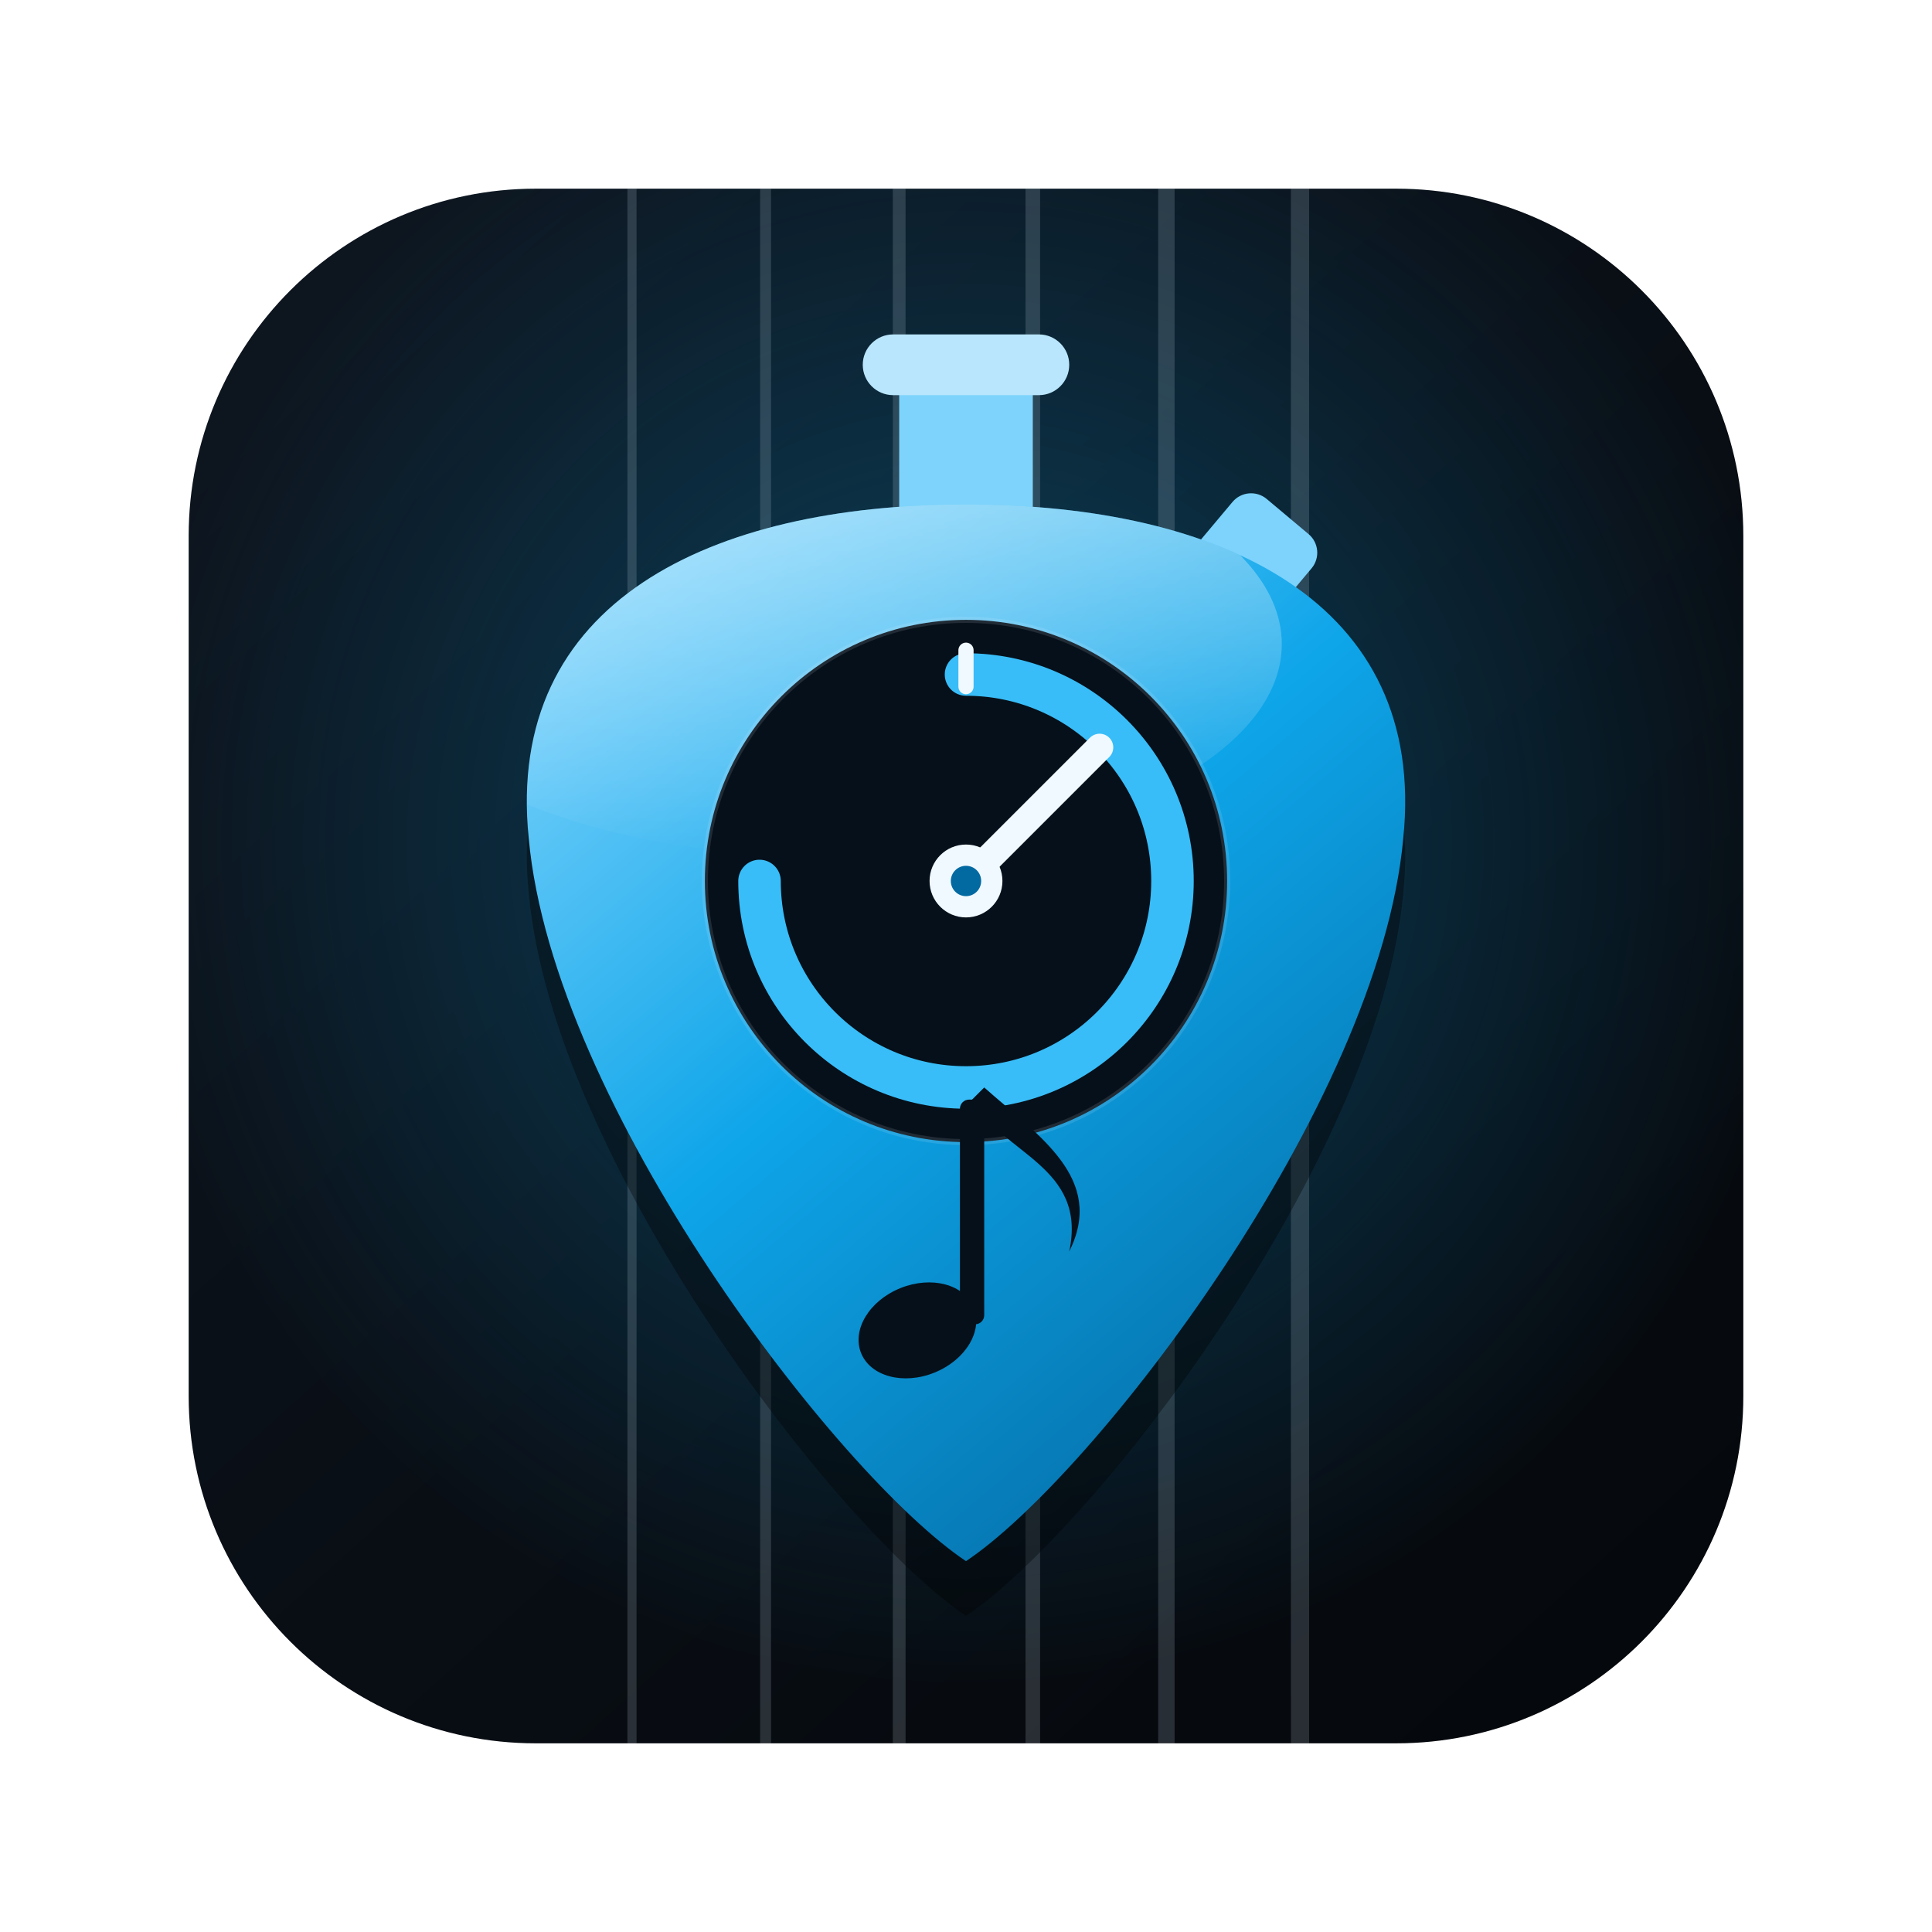
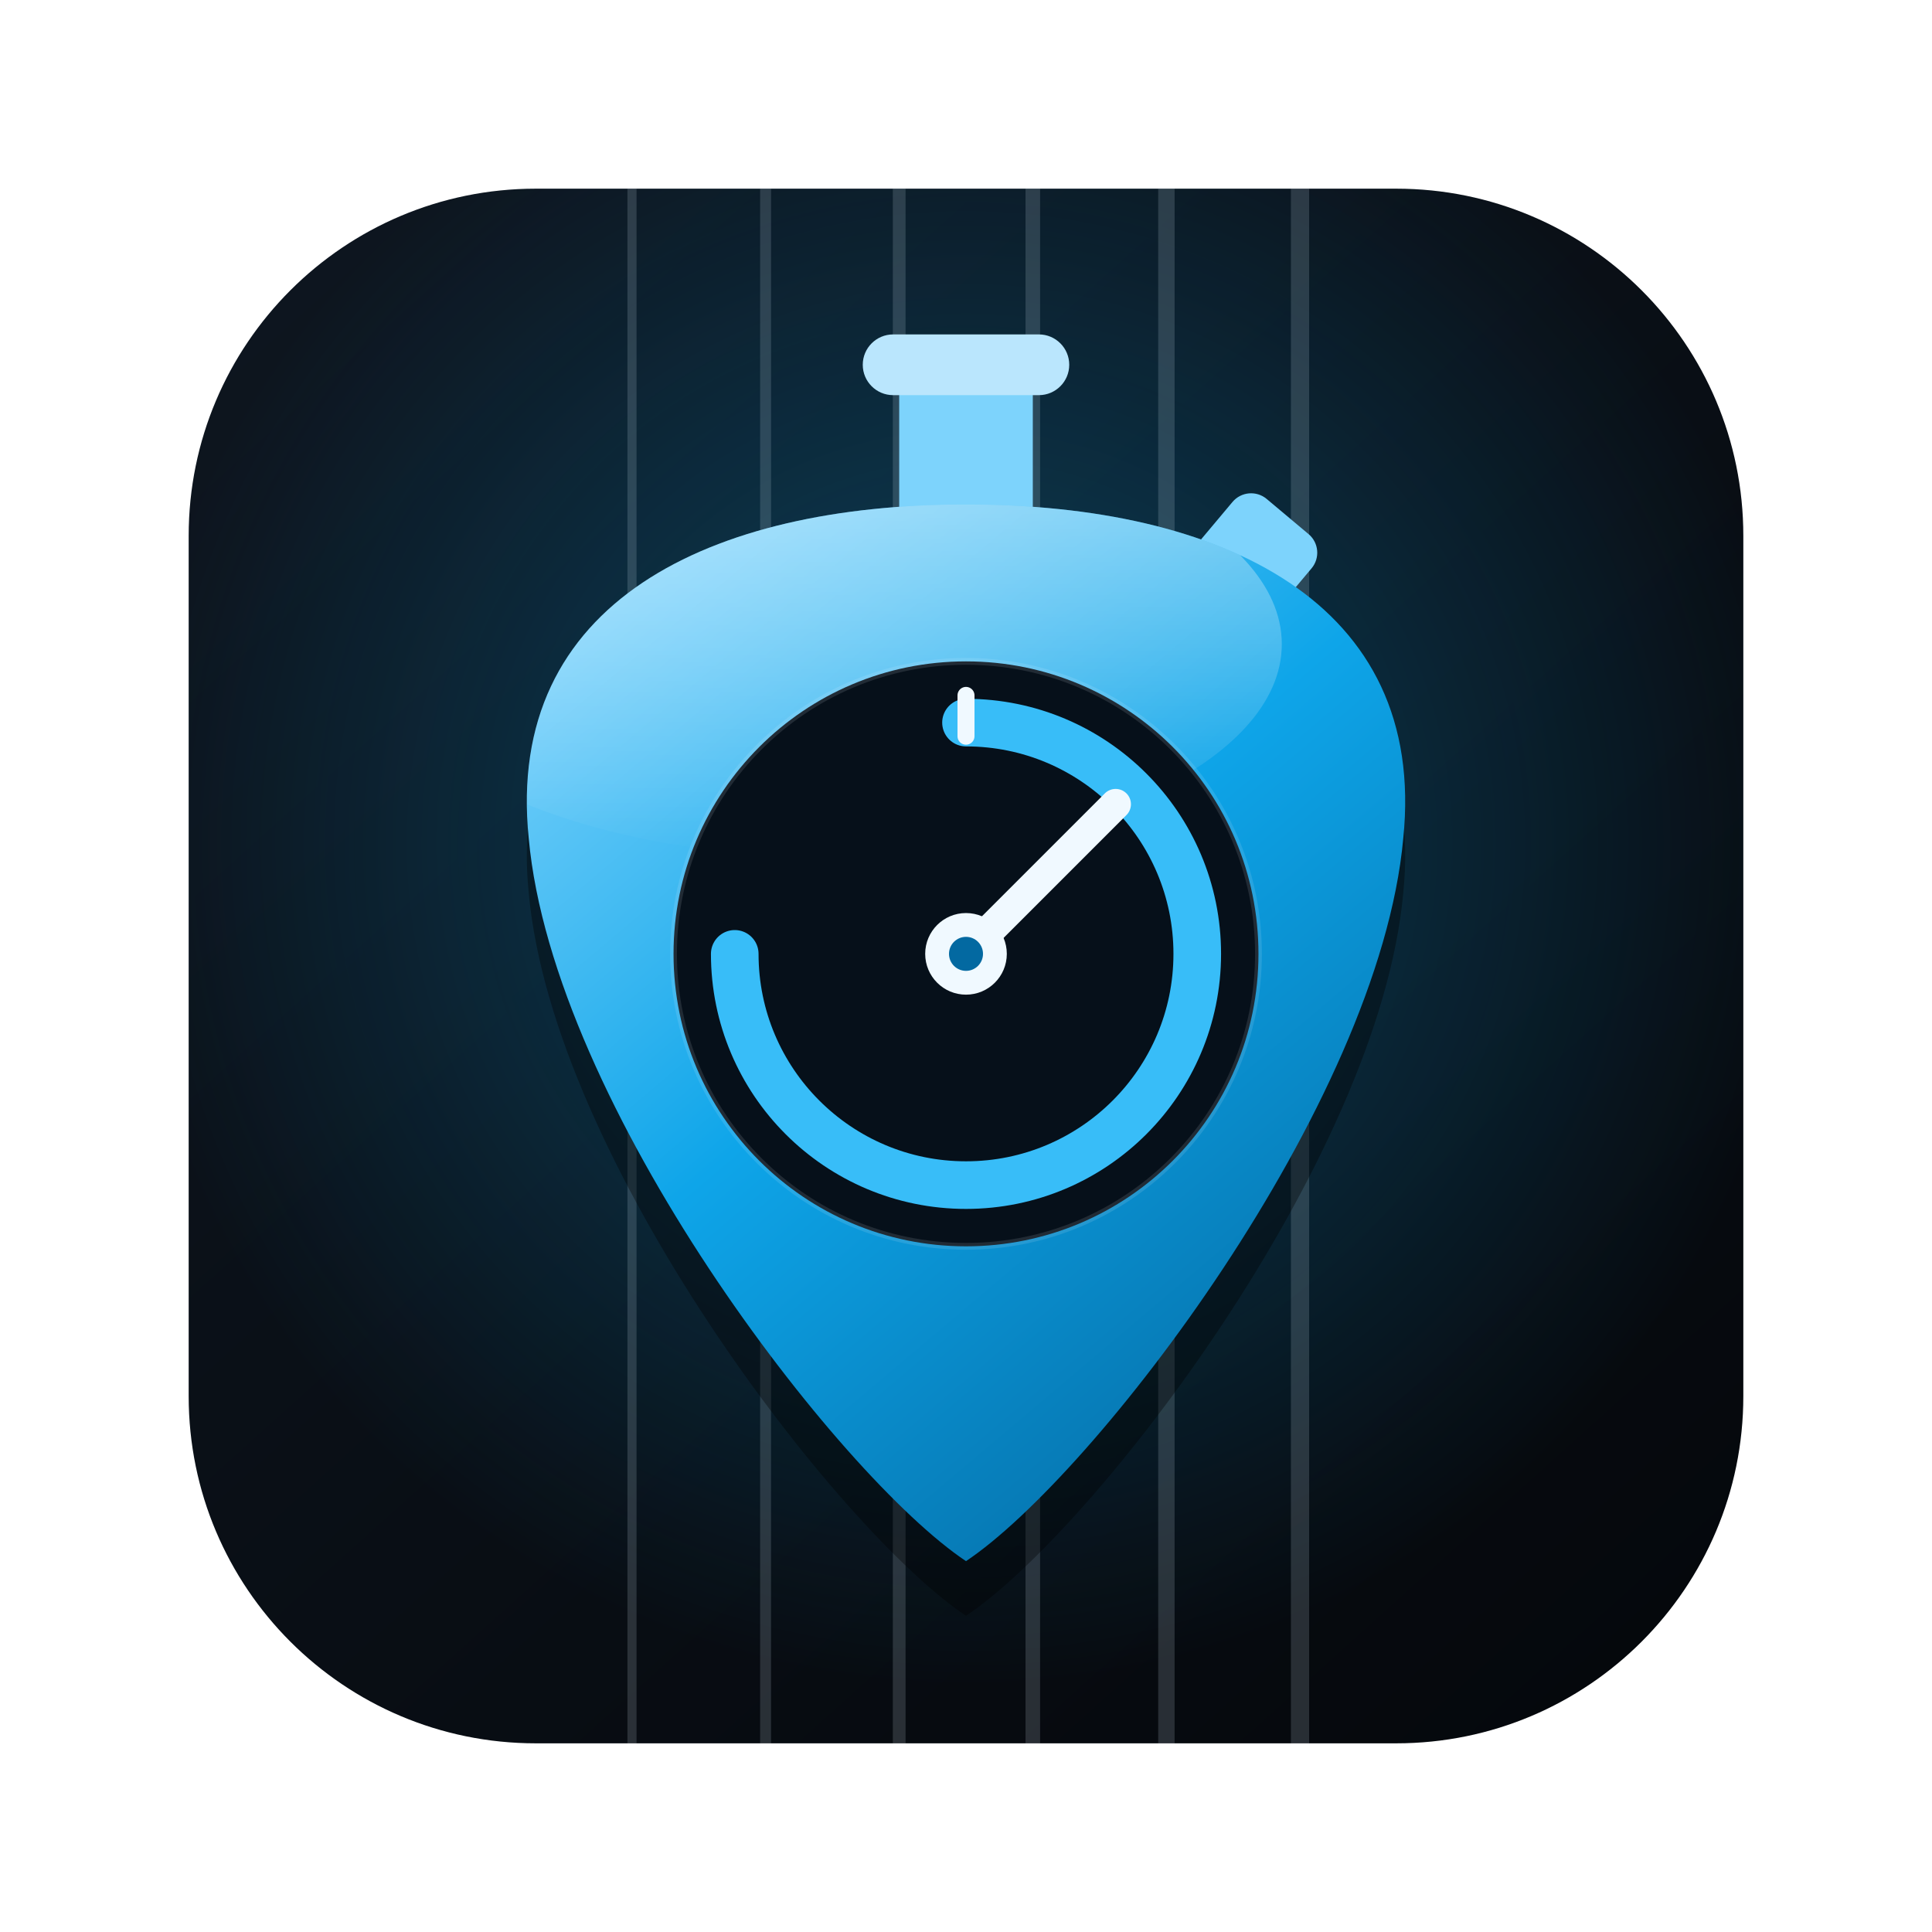
<svg xmlns="http://www.w3.org/2000/svg" viewBox="0 0 512 512">
  <defs>
    <linearGradient id="bg" x1="0" y1="0" x2="0.9" y2="1">
      <stop offset="0" stop-color="#0e1620" />
      <stop offset="1" stop-color="#05080c" />
    </linearGradient>
    <radialGradient id="glow" cx="0.5" cy="0.42" r="0.55">
      <stop offset="0" stop-color="#0ea5e9" stop-opacity=".35" />
      <stop offset="1" stop-color="#0ea5e9" stop-opacity="0" />
    </radialGradient>
    <linearGradient id="pick" x1="0.15" y1="0" x2="0.85" y2="1">
      <stop offset="0" stop-color="#7dd3fc" />
      <stop offset=".45" stop-color="#0ea5e9" />
      <stop offset="1" stop-color="#0369a1" />
    </linearGradient>
    <linearGradient id="sheen" x1="0" y1="0" x2="0" y2="1">
      <stop offset="0" stop-color="#fff" stop-opacity=".45" />
      <stop offset="1" stop-color="#fff" stop-opacity="0" />
    </linearGradient>
    <clipPath id="pc">
      <path id="pickpath" d="M256 452 C214 424 120 302 112 214 C104 136 172 104 256 104 C340 104 408 136 400 214 C392 302 298 424 256 452 Z" />
    </clipPath>
  </defs>
  <clipPath id="rr">
    <rect x="50" y="50" width="412" height="412" rx="92" />
  </clipPath>
  <g clip-path="url(#rr)">
    <g transform="translate(50 50) scale(0.804688)">
      <g id="bgrect">
        <rect width="512" height="512" fill="url(#bg)" />
        <rect width="512" height="512" fill="url(#glow)" />
        <g stroke="#e0f2fe" stroke-linecap="round" opacity=".16">
          <line x1="146" y1="0" x2="146" y2="512" stroke-width="3" />
          <line x1="190" y1="0" x2="190" y2="512" stroke-width="3.6" />
          <line x1="234" y1="0" x2="234" y2="512" stroke-width="4.2" />
          <line x1="278" y1="0" x2="278" y2="512" stroke-width="4.8" />
          <line x1="322" y1="0" x2="322" y2="512" stroke-width="5.4" />
          <line x1="366" y1="0" x2="366" y2="512" stroke-width="6" />
        </g>
      </g>
      <rect x="234" y="58" width="44" height="60" rx="8" fill="#7dd3fc" />
      <rect x="222" y="48" width="68" height="20" rx="10" fill="#bae6fd" />
      <rect x="334" y="104" width="34" height="34" rx="8" fill="#7dd3fc" transform="rotate(40 351 121)" />
      <path d="M256 466 C214 438 120 316 112 228 C104 150 172 118 256 118 C340 118 408 150 400 228 C392 316 298 438 256 466 Z" fill="#000" opacity=".35" transform="translate(0 4)" />
      <use href="#pickpath" fill="url(#pick)" />
      <g clip-path="url(#pc)">
        <ellipse cx="210" cy="150" rx="150" ry="70" fill="url(#sheen)" />
      </g>
-       <circle cx="256" cy="228" r="86" fill="#06101a" />
-       <circle cx="256" cy="228" r="86" fill="none" stroke="#f0f9ff" stroke-opacity=".12" stroke-width="2" />
-       <path d="M256 160 A68 68 0 1 1 188 228" fill="none" stroke="#38bdf8" stroke-width="14" stroke-linecap="round" />
-       <g stroke="#f0f9ff" stroke-width="5" stroke-linecap="round">
-         <line x1="256" y1="152" x2="256" y2="164" />
-       </g>
-       <line x1="256" y1="228" x2="300" y2="184" stroke="#f0f9ff" stroke-width="9" stroke-linecap="round" />
-       <circle cx="256" cy="228" r="12" fill="#f0f9ff" />
-       <circle cx="256" cy="228" r="5" fill="#0369a1" />
-       <g fill="#06101a">
-         <ellipse cx="240" cy="376" rx="20" ry="15" transform="rotate(-22 240 376)" />
-         <rect x="254" y="300" width="8" height="74" rx="3" />
-         <path d="M258 300 C268 318 296 322 290 350 C302 326 280 312 262 296 Z" />
+       <g transform="translate(256 252) scale(1.12) translate(-256 -228)">
+         <circle cx="256" cy="228" r="86" fill="#06101a" />
+         <circle cx="256" cy="228" r="86" fill="none" stroke="#f0f9ff" stroke-opacity=".12" stroke-width="2" />
+         <path d="M256 160 A68 68 0 1 1 188 228" fill="none" stroke="#38bdf8" stroke-width="14" stroke-linecap="round" />
+         <g stroke="#f0f9ff" stroke-width="5" stroke-linecap="round">
+           <line x1="256" y1="152" x2="256" y2="164" />
+         </g>
+         <line x1="256" y1="228" x2="300" y2="184" stroke="#f0f9ff" stroke-width="9" stroke-linecap="round" />
+         <circle cx="256" cy="228" r="12" fill="#f0f9ff" />
+         <circle cx="256" cy="228" r="5" fill="#0369a1" />
      </g>
    </g>
  </g>
</svg>
